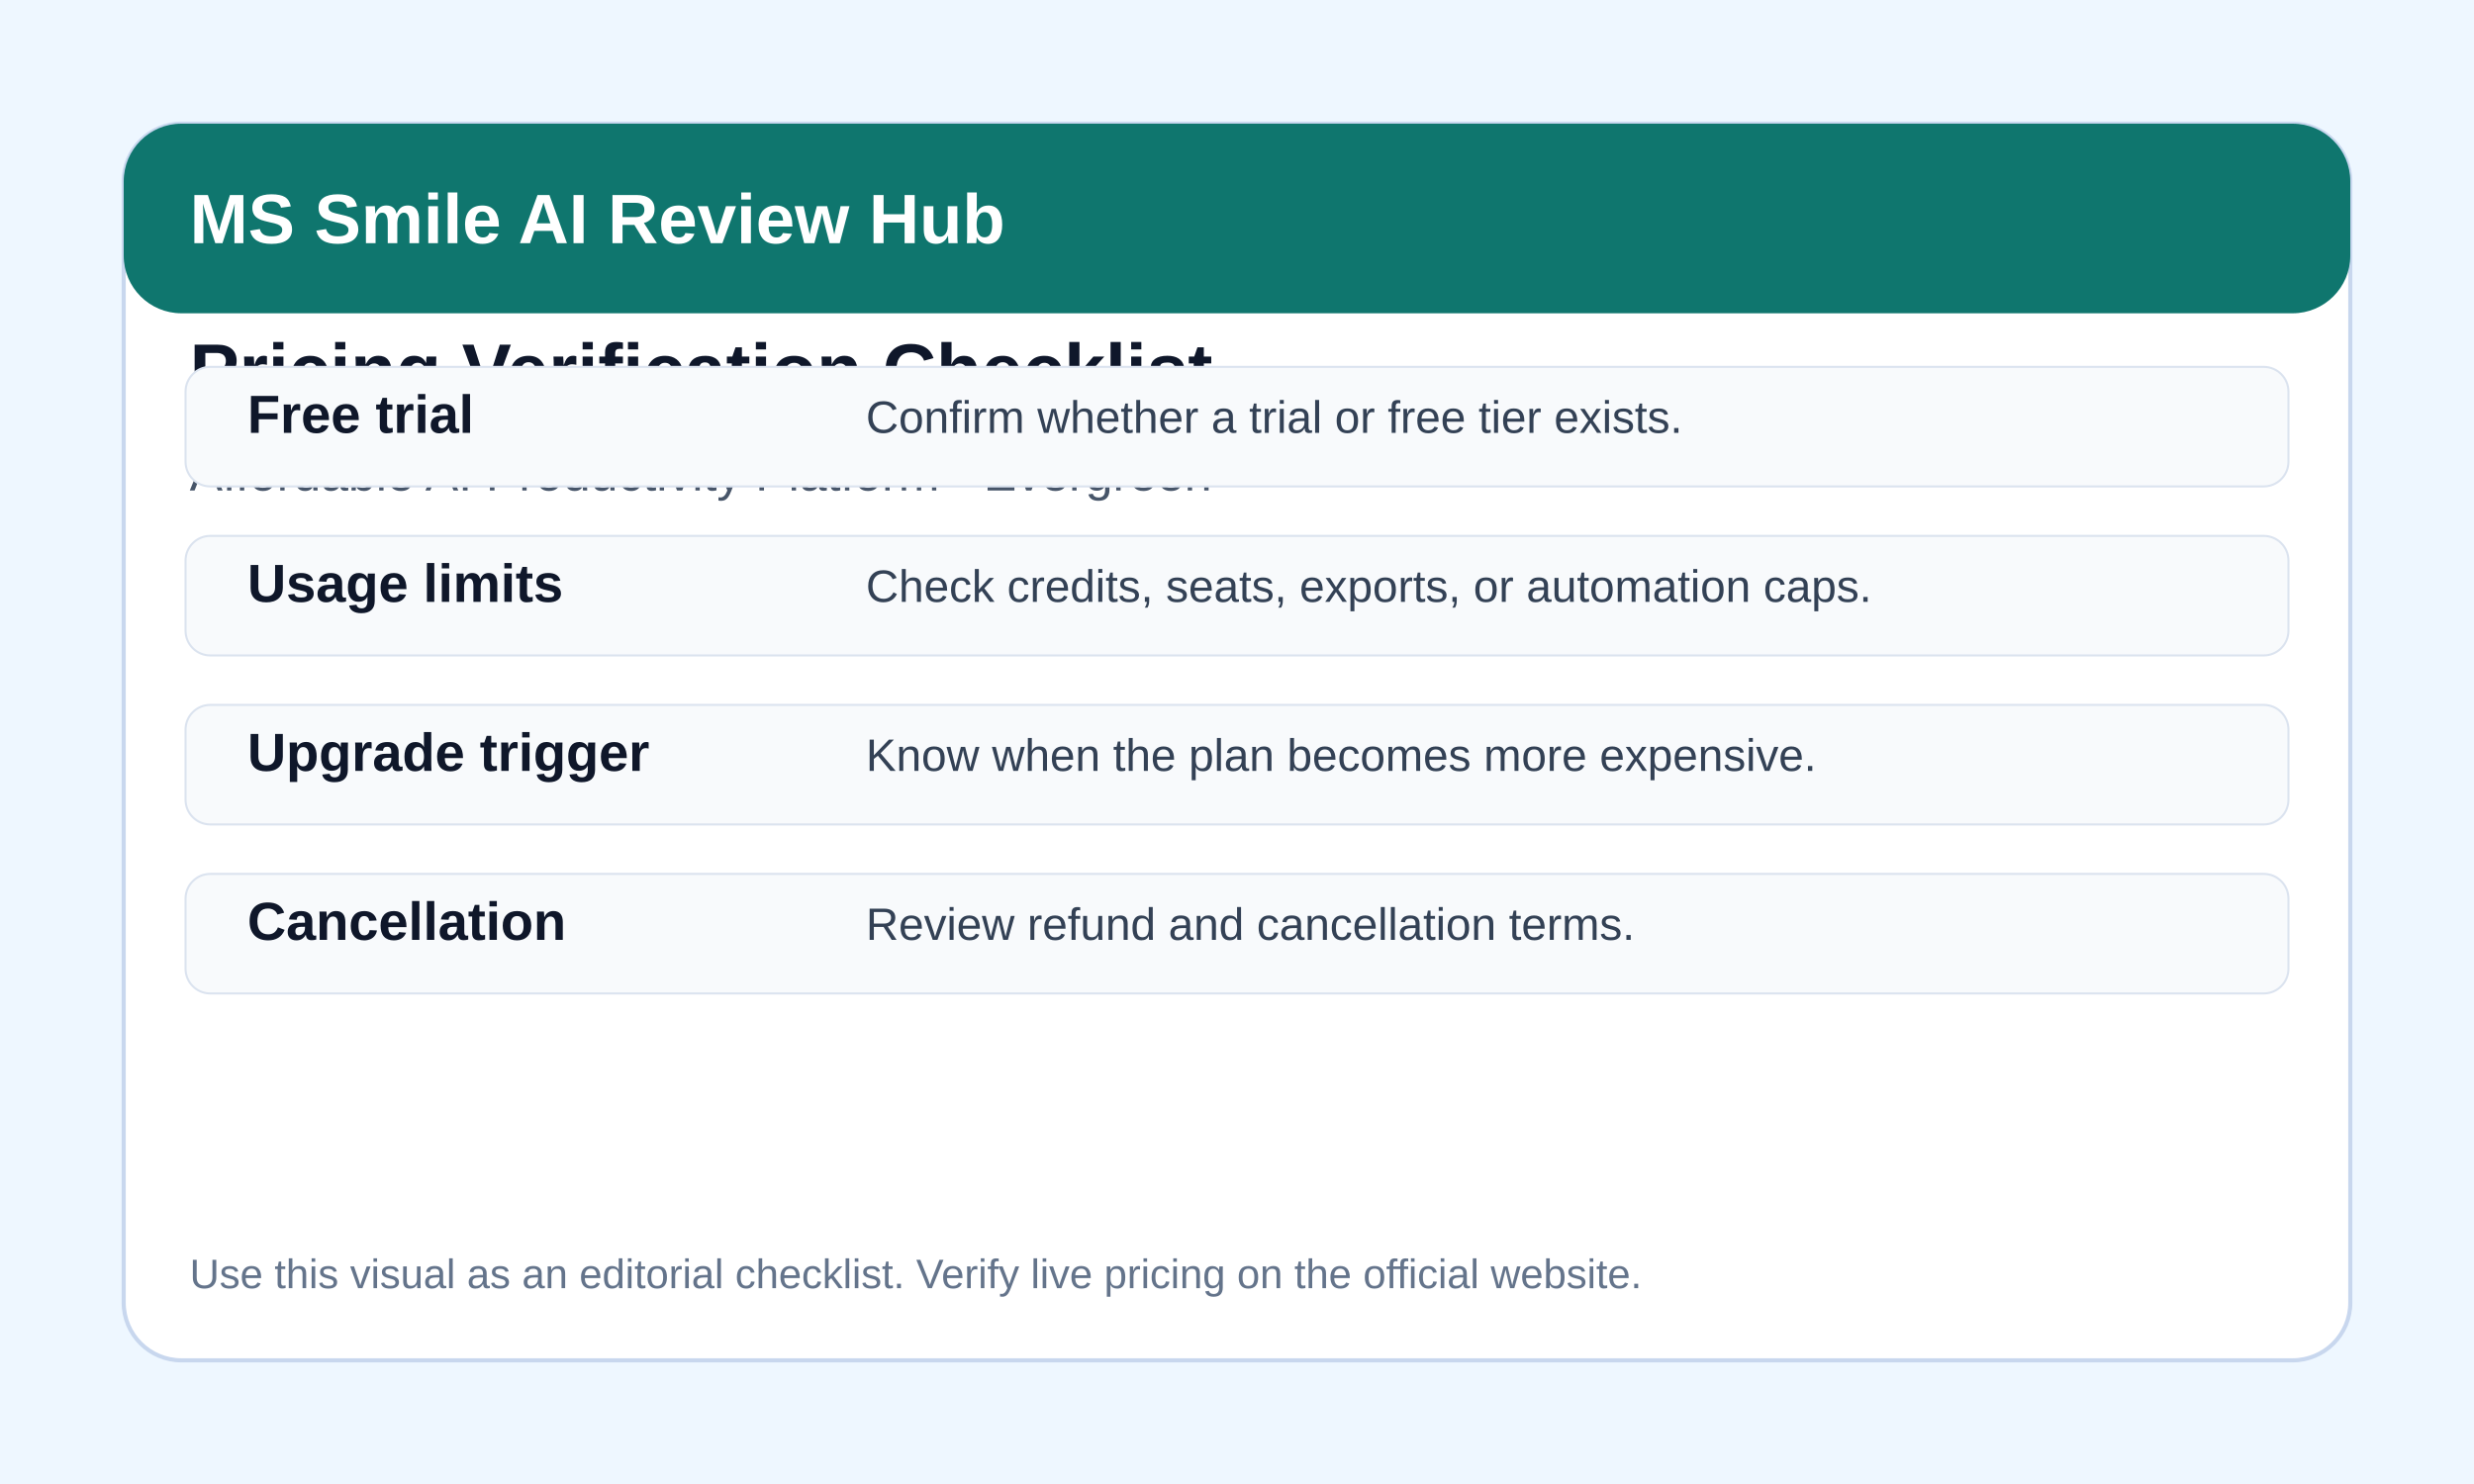
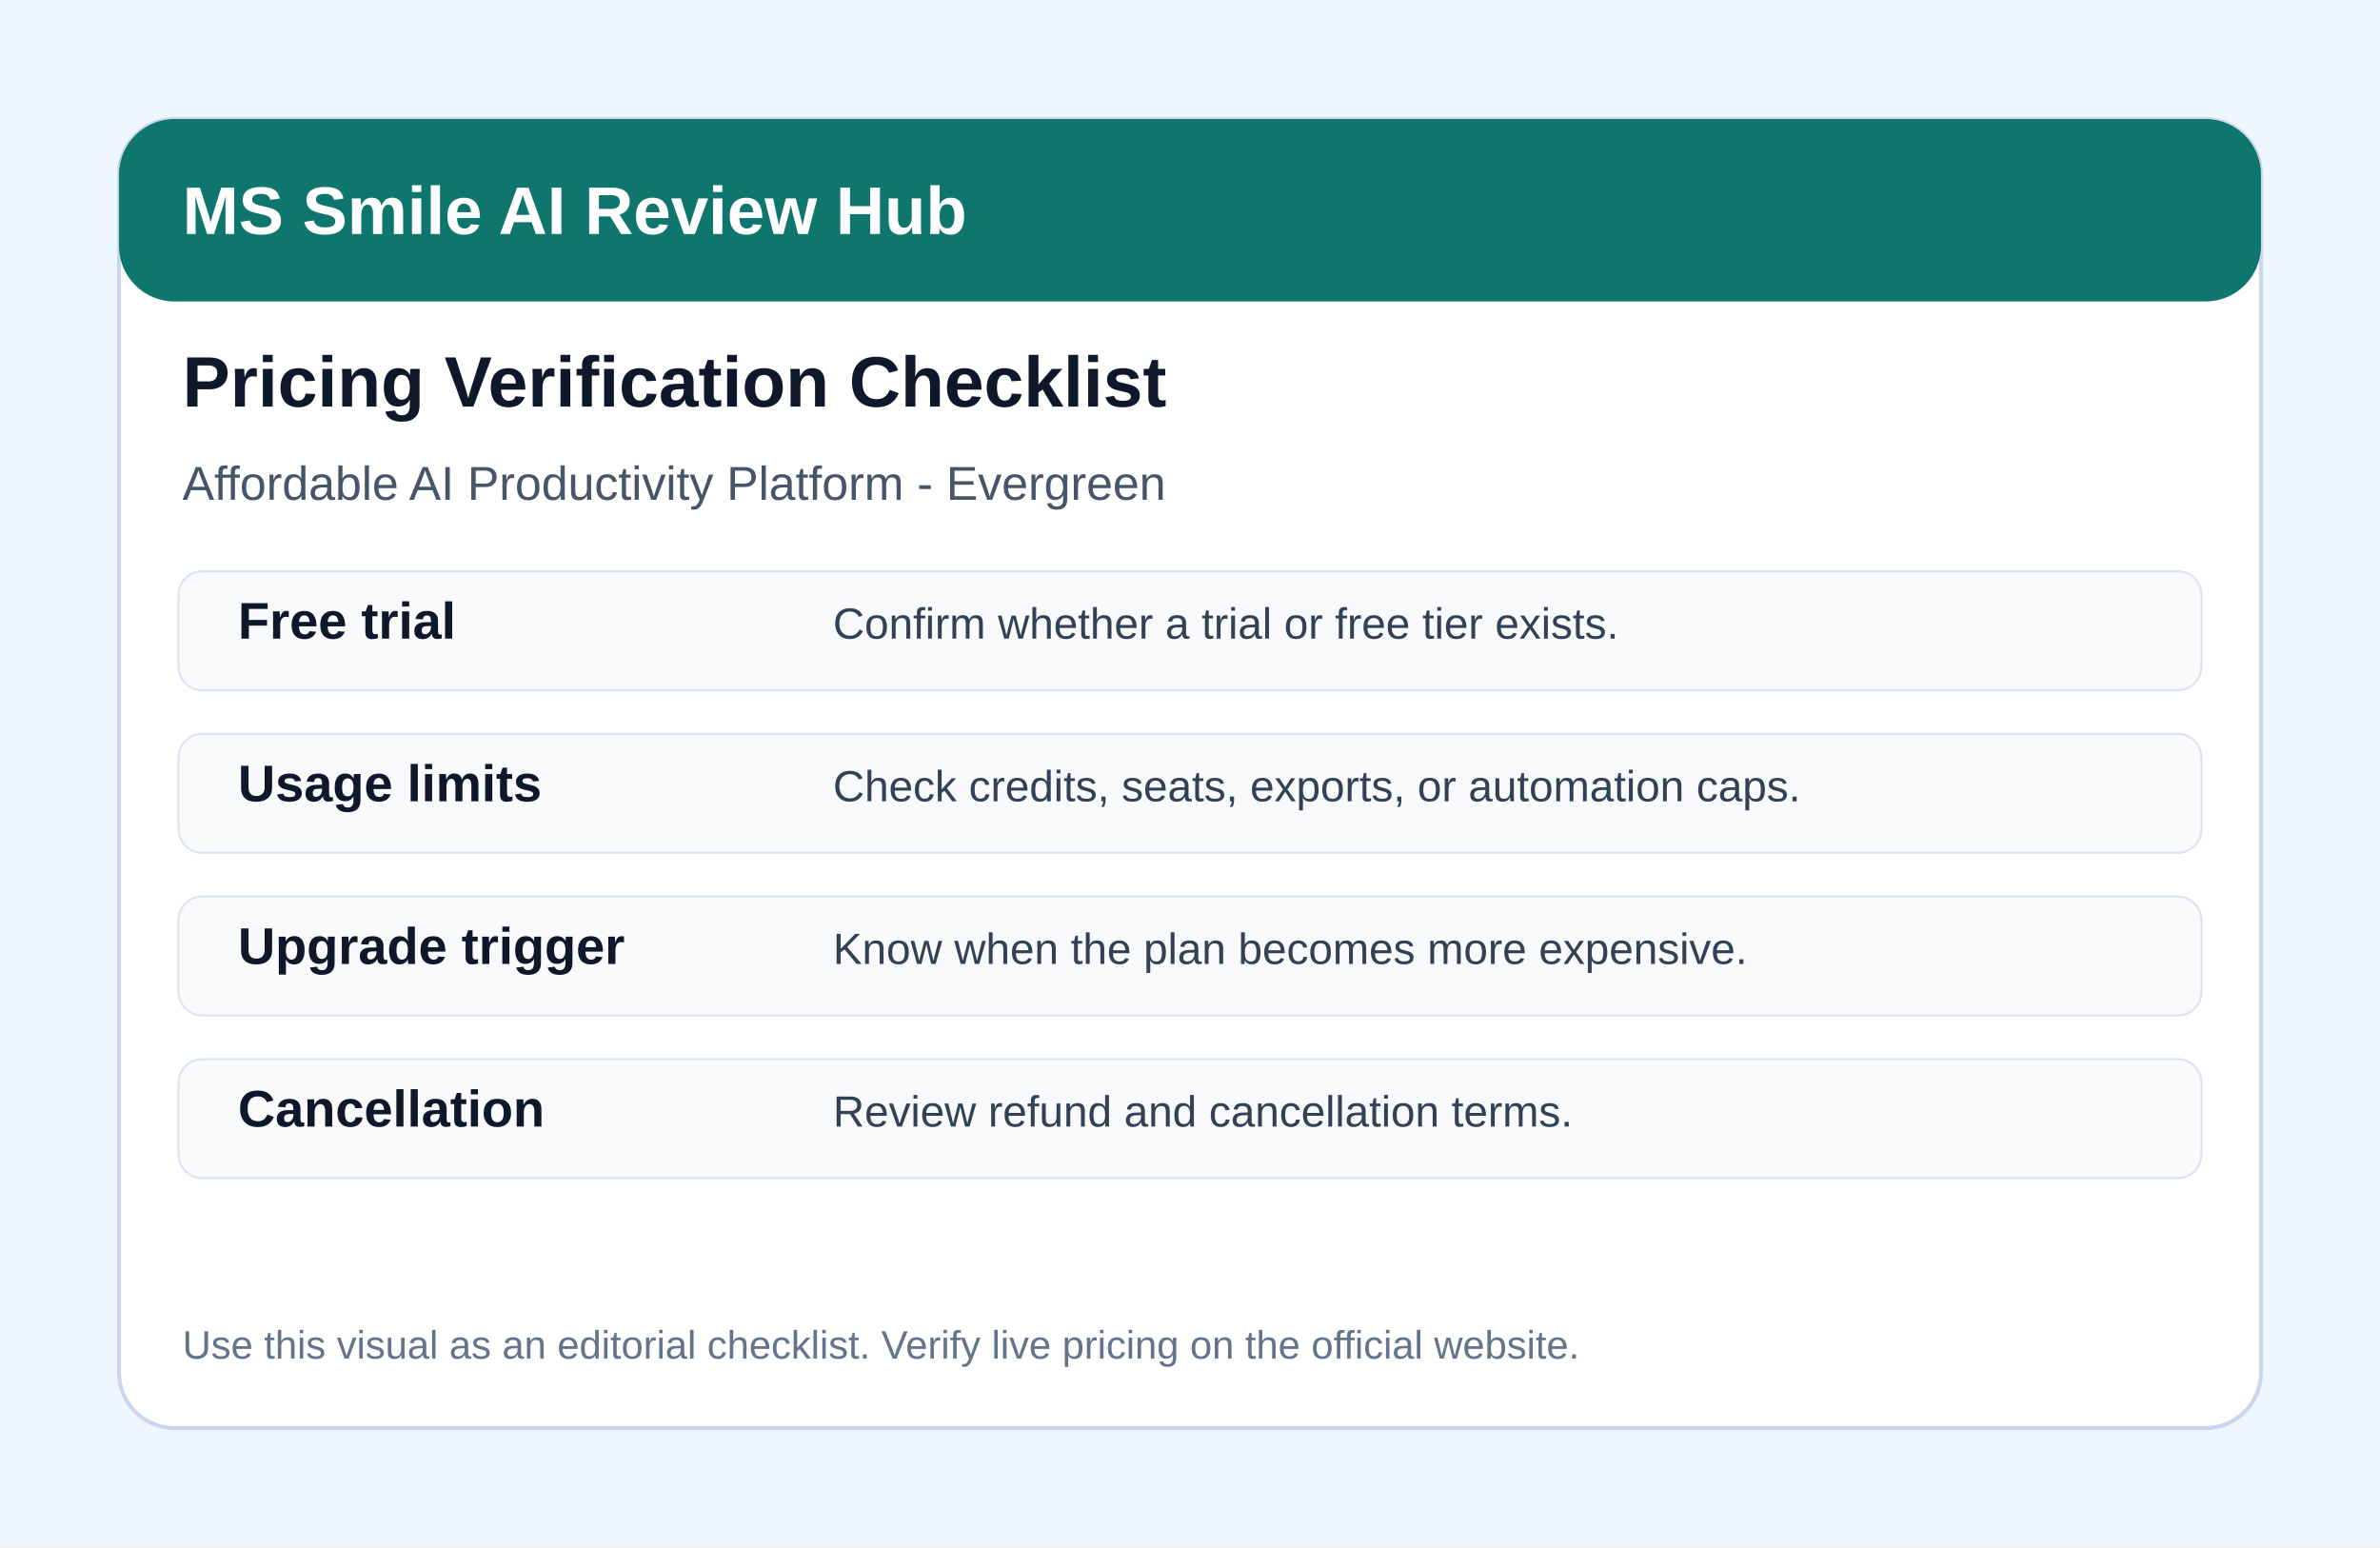
- <svg xmlns="http://www.w3.org/2000/svg" width="1200" height="720" viewBox="0 0 1200 720">
-   <rect width="1200" height="720" fill="#eef7ff" />
-   <rect x="60" y="60" width="1080" height="600" rx="28" fill="#ffffff" stroke="#c8d7ee" stroke-width="2" />
+ <svg xmlns="http://www.w3.org/2000/svg" width="1200" height="780" viewBox="0 0 1200 780">
+   <rect width="1200" height="780" fill="#eef7ff" />
+   <rect x="60" y="60" width="1080" height="660" rx="28" fill="#ffffff" stroke="#c8d7ee" stroke-width="2" />
  <rect x="60" y="60" width="1080" height="92" rx="28" fill="#0f766e" />
  <text x="92" y="118" font-family="Arial, sans-serif" font-size="34" font-weight="700" fill="#ffffff">MS Smile AI Review Hub</text>
-   <text x="92" y="192" font-family="Arial, sans-serif" font-size="36" font-weight="700" fill="#0f172a">Pricing Verification Checklist</text>
-   <text x="92" y="238" font-family="Arial, sans-serif" font-size="24" fill="#475569">Affordable AI Productivity Platform - Evergreen</text>
+   <text x="92" y="205" font-family="Arial, sans-serif" font-size="36" font-weight="700" fill="#0f172a">Pricing Verification Checklist</text>
+   <text x="92" y="252" font-family="Arial, sans-serif" font-size="24" fill="#475569">Affordable AI Productivity Platform - Evergreen</text>
  <g font-family="Arial, sans-serif">
-     <rect x="90" y="178" width="1020" height="58" rx="12" fill="#f8fafc" stroke="#dbe3ef" />
-     <text x="120" y="210" font-size="26" font-weight="700" fill="#0f172a">Free trial</text>
-     <text x="420" y="210" font-size="22" fill="#334155">Confirm whether a trial or free tier exists.</text>
-     <rect x="90" y="260" width="1020" height="58" rx="12" fill="#f8fafc" stroke="#dbe3ef" />
-     <text x="120" y="292" font-size="26" font-weight="700" fill="#0f172a">Usage limits</text>
-     <text x="420" y="292" font-size="22" fill="#334155">Check credits, seats, exports, or automation caps.</text>
-     <rect x="90" y="342" width="1020" height="58" rx="12" fill="#f8fafc" stroke="#dbe3ef" />
-     <text x="120" y="374" font-size="26" font-weight="700" fill="#0f172a">Upgrade trigger</text>
-     <text x="420" y="374" font-size="22" fill="#334155">Know when the plan becomes more expensive.</text>
-     <rect x="90" y="424" width="1020" height="58" rx="12" fill="#f8fafc" stroke="#dbe3ef" />
-     <text x="120" y="456" font-size="26" font-weight="700" fill="#0f172a">Cancellation</text>
-     <text x="420" y="456" font-size="22" fill="#334155">Review refund and cancellation terms.</text>
+     <rect x="90" y="288" width="1020" height="60" rx="12" fill="#f8fafc" stroke="#dbe3ef" />
+     <text x="120" y="322" font-size="26" font-weight="700" fill="#0f172a">Free trial</text>
+     <text x="420" y="322" font-size="22" fill="#334155">Confirm whether a trial or free tier exists.</text>
+     <rect x="90" y="370" width="1020" height="60" rx="12" fill="#f8fafc" stroke="#dbe3ef" />
+     <text x="120" y="404" font-size="26" font-weight="700" fill="#0f172a">Usage limits</text>
+     <text x="420" y="404" font-size="22" fill="#334155">Check credits, seats, exports, or automation caps.</text>
+     <rect x="90" y="452" width="1020" height="60" rx="12" fill="#f8fafc" stroke="#dbe3ef" />
+     <text x="120" y="486" font-size="26" font-weight="700" fill="#0f172a">Upgrade trigger</text>
+     <text x="420" y="486" font-size="22" fill="#334155">Know when the plan becomes more expensive.</text>
+     <rect x="90" y="534" width="1020" height="60" rx="12" fill="#f8fafc" stroke="#dbe3ef" />
+     <text x="120" y="568" font-size="26" font-weight="700" fill="#0f172a">Cancellation</text>
+     <text x="420" y="568" font-size="22" fill="#334155">Review refund and cancellation terms.</text>
  </g>
-   <text x="92" y="625" font-family="Arial, sans-serif" font-size="20" fill="#64748b">Use this visual as an editorial checklist. Verify live pricing on the official website.</text>
+   <text x="92" y="685" font-family="Arial, sans-serif" font-size="20" fill="#64748b">Use this visual as an editorial checklist. Verify live pricing on the official website.</text>
</svg>
